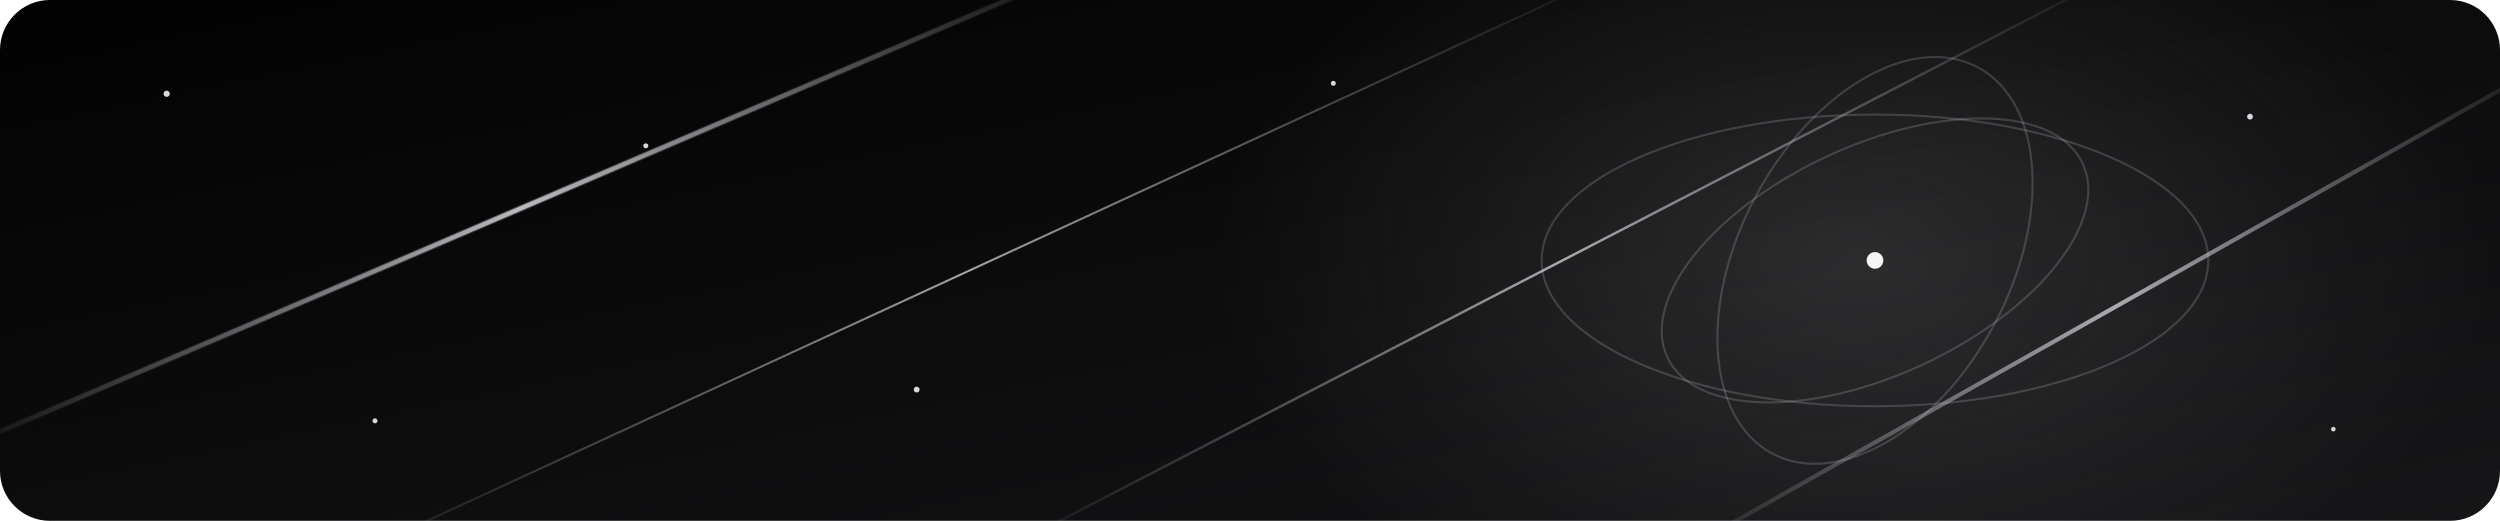
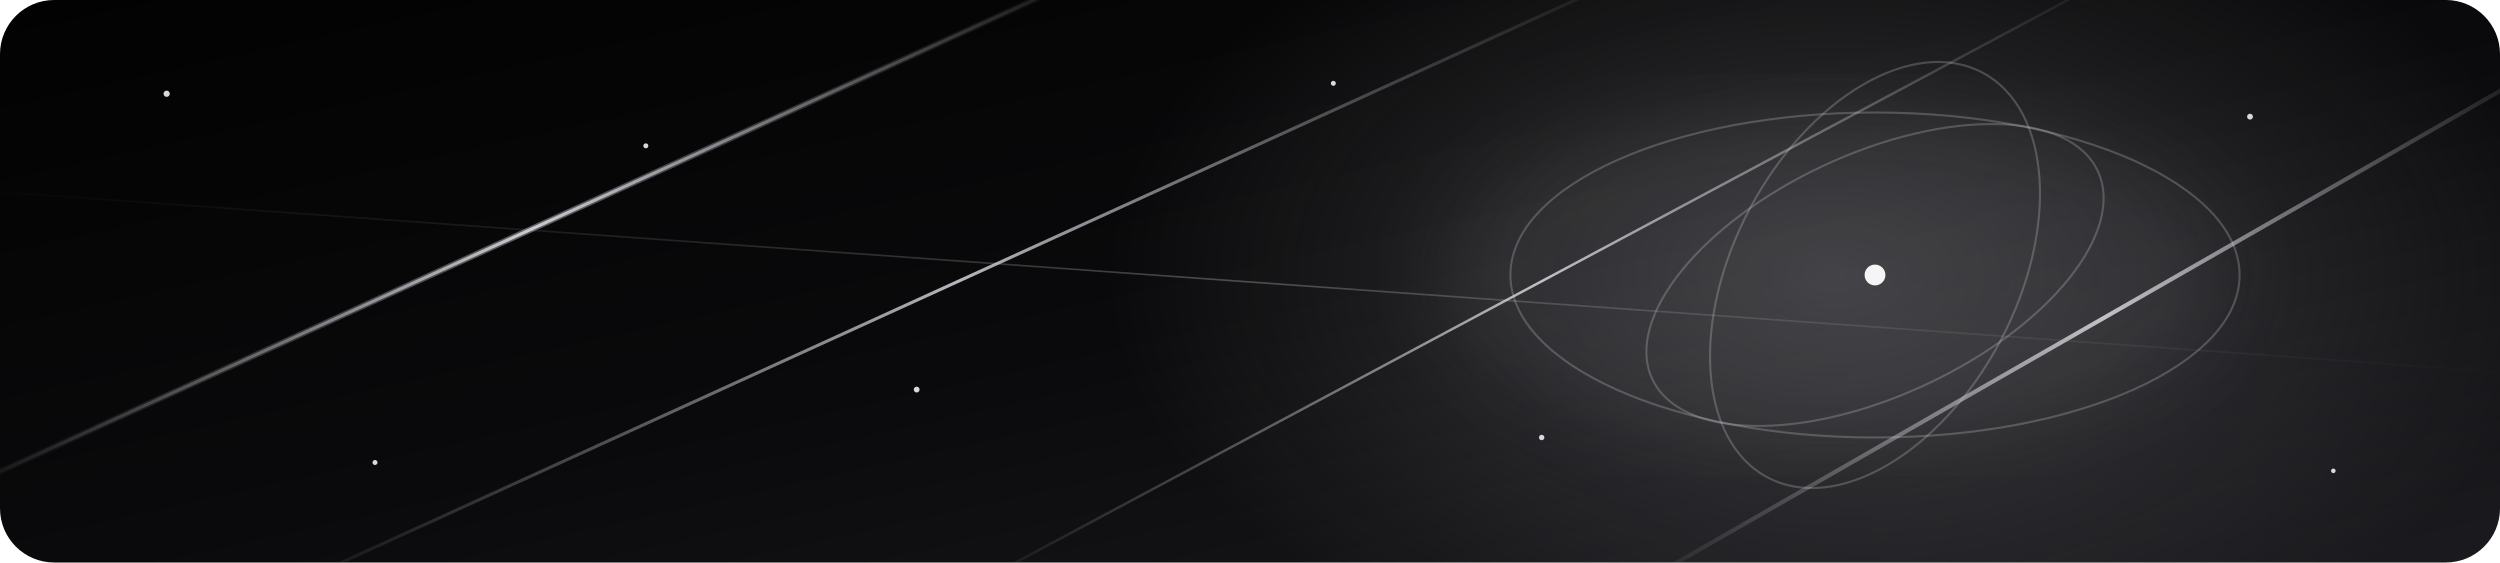
- <svg xmlns="http://www.w3.org/2000/svg" width="1200" height="250" viewBox="0 0 1200 250" role="img" aria-label="Void dark silver abstract header">
+ <svg xmlns="http://www.w3.org/2000/svg" width="1200" height="270" viewBox="0 0 1200 270" role="img" aria-label="پس‌زمینه انتزاعی تیره و نقره‌ای Void">
  <defs>
    <linearGradient id="bg" x2="1" y2="1">
      <stop stop-color="#020202" />
-       <stop offset="1" stop-color="#161618" />
+       <stop offset=".52" stop-color="#0a0a0c" />
+       <stop offset="1" stop-color="#1b1b1f" />
    </linearGradient>
    <linearGradient id="beam">
      <stop stop-color="#8e8e96" stop-opacity="0" />
-       <stop offset=".5" stop-color="#e5e5eb" stop-opacity=".7" />
+       <stop offset=".5" stop-color="#ededf3" stop-opacity=".76" />
      <stop offset="1" stop-color="#8e8e96" stop-opacity="0" />
    </linearGradient>
    <radialGradient id="halo">
-       <stop stop-color="#d7d7dd" stop-opacity=".15" />
+       <stop stop-color="#d7d7dd" stop-opacity=".22" />
      <stop offset="1" stop-color="#d7d7dd" stop-opacity="0" />
    </radialGradient>
+     <filter id="blur">
+       <feGaussianBlur stdDeviation="18" />
+     </filter>
  </defs>
-   <rect width="1200" height="250" rx="24" fill="url(#bg)" />
-   <ellipse cx="890" cy="125" rx="310" ry="190" fill="url(#halo)" />
+   <rect width="1200" height="270" rx="26" fill="url(#bg)" />
+   <ellipse cx="880" cy="132" rx="350" ry="205" fill="url(#halo)" />
+   <ellipse cx="880" cy="132" rx="190" ry="80" fill="#d8d8e0" opacity=".07" filter="url(#blur)">
+     <animate attributeName="opacity" values=".03;.12;.03" dur="8s" repeatCount="indefinite" />
+   </ellipse>
  <g fill="none" stroke="url(#beam)">
-     <path d="M-30 220 L530 -20" stroke-width="3" opacity=".5">
-       <animate attributeName="opacity" values=".15;.7;.15" dur="7s" repeatCount="indefinite" />
+     <path d="M-30 240 L540 -20" stroke-width="3" opacity=".5">
+       <animate attributeName="opacity" values=".12;.8;.12" dur="7s" repeatCount="indefinite" />
    </path>
-     <path d="M-30 220 L530 -20" stroke-width="2" />
-     <path d="M140 280 L790 -20" />
-     <path d="M470 270 L1030 -20" stroke-width="1.2" />
-     <path d="M780 280 L1250 15" stroke-width="2" />
+     <path d="M-30 240 L540 -20" stroke-width="1.5" />
+     <path d="M120 290 L800 -20" stroke-width="1.5">
+       <animateTransform attributeName="transform" type="translate" values="0 0;24 0;0 0" dur="13s" repeatCount="indefinite" />
+     </path>
+     <path d="M450 290 L1030 -20" stroke-width="1.2" />
+     <path d="M770 290 L1250 15" stroke-width="2">
+       <animateTransform attributeName="transform" type="translate" values="0 0;-20 0;0 0" dur="11s" repeatCount="indefinite" />
+     </path>
+     <path d="M-30 90 L1220 180" stroke-width=".8" opacity=".35">
+       <animate attributeName="opacity" values=".05;.35;.05" dur="9s" repeatCount="indefinite" />
+     </path>
  </g>
-   <g fill="none" stroke="#d6d6dc" stroke-opacity=".2">
-     <ellipse cx="900" cy="125" rx="160" ry="70" />
-     <ellipse cx="900" cy="125" rx="110" ry="55" transform="rotate(-25 900 125)" />
-     <ellipse cx="900" cy="125" rx="65" ry="105" transform="rotate(28 900 125)" />
+   <g fill="none" stroke="#d6d6dc" stroke-opacity=".25">
+     <ellipse cx="900" cy="132" rx="175" ry="78">
+       <animateTransform attributeName="transform" type="rotate" from="0 900 132" to="360 900 132" dur="80s" repeatCount="indefinite" />
+     </ellipse>
+     <ellipse cx="900" cy="132" rx="118" ry="58" transform="rotate(-25 900 132)" />
+     <ellipse cx="900" cy="132" rx="68" ry="110" transform="rotate(28 900 132)" />
  </g>
-   <circle cx="900" cy="125" r="4" fill="#f5f5f6">
-     <animate attributeName="opacity" values=".35;1;.35" dur="4s" repeatCount="indefinite" />
+   <circle cx="900" cy="132" r="5" fill="#f5f5f6">
+     <animate attributeName="opacity" values=".25;1;.25" dur="4s" repeatCount="indefinite" />
+     <animate attributeName="r" values="3;5;3" dur="4s" repeatCount="indefinite" />
  </circle>
  <g fill="#d8d8de">
-     <circle cx="80" cy="45" r="1.5" />
-     <circle cx="180" cy="202" r="1.2" />
+     <circle cx="80" cy="45" r="1.5">
+       <animate attributeName="opacity" values=".2;1;.2" dur="3.2s" repeatCount="indefinite" />
+     </circle>
+     <circle cx="180" cy="222" r="1.2">
+       <animate attributeName="opacity" values="1;.25;1" dur="5s" repeatCount="indefinite" />
+     </circle>
    <circle cx="310" cy="70" r="1.2" />
-     <circle cx="440" cy="187" r="1.4" />
+     <circle cx="440" cy="187" r="1.4">
+       <animate attributeName="opacity" values=".15;.9;.15" dur="4.2s" repeatCount="indefinite" />
+     </circle>
    <circle cx="640" cy="40" r="1.2" />
-     <circle cx="1080" cy="56" r="1.4" />
-     <circle cx="1120" cy="206" r="1.1" />
+     <circle cx="1080" cy="56" r="1.4">
+       <animate attributeName="opacity" values=".2;1;.2" dur="4.8s" repeatCount="indefinite" />
+     </circle>
+     <circle cx="1120" cy="226" r="1.1" />
+     <circle cx="740" cy="210" r="1.3">
+       <animate attributeName="cy" values="210;80;210" dur="12s" repeatCount="indefinite" />
+     </circle>
  </g>
</svg>
